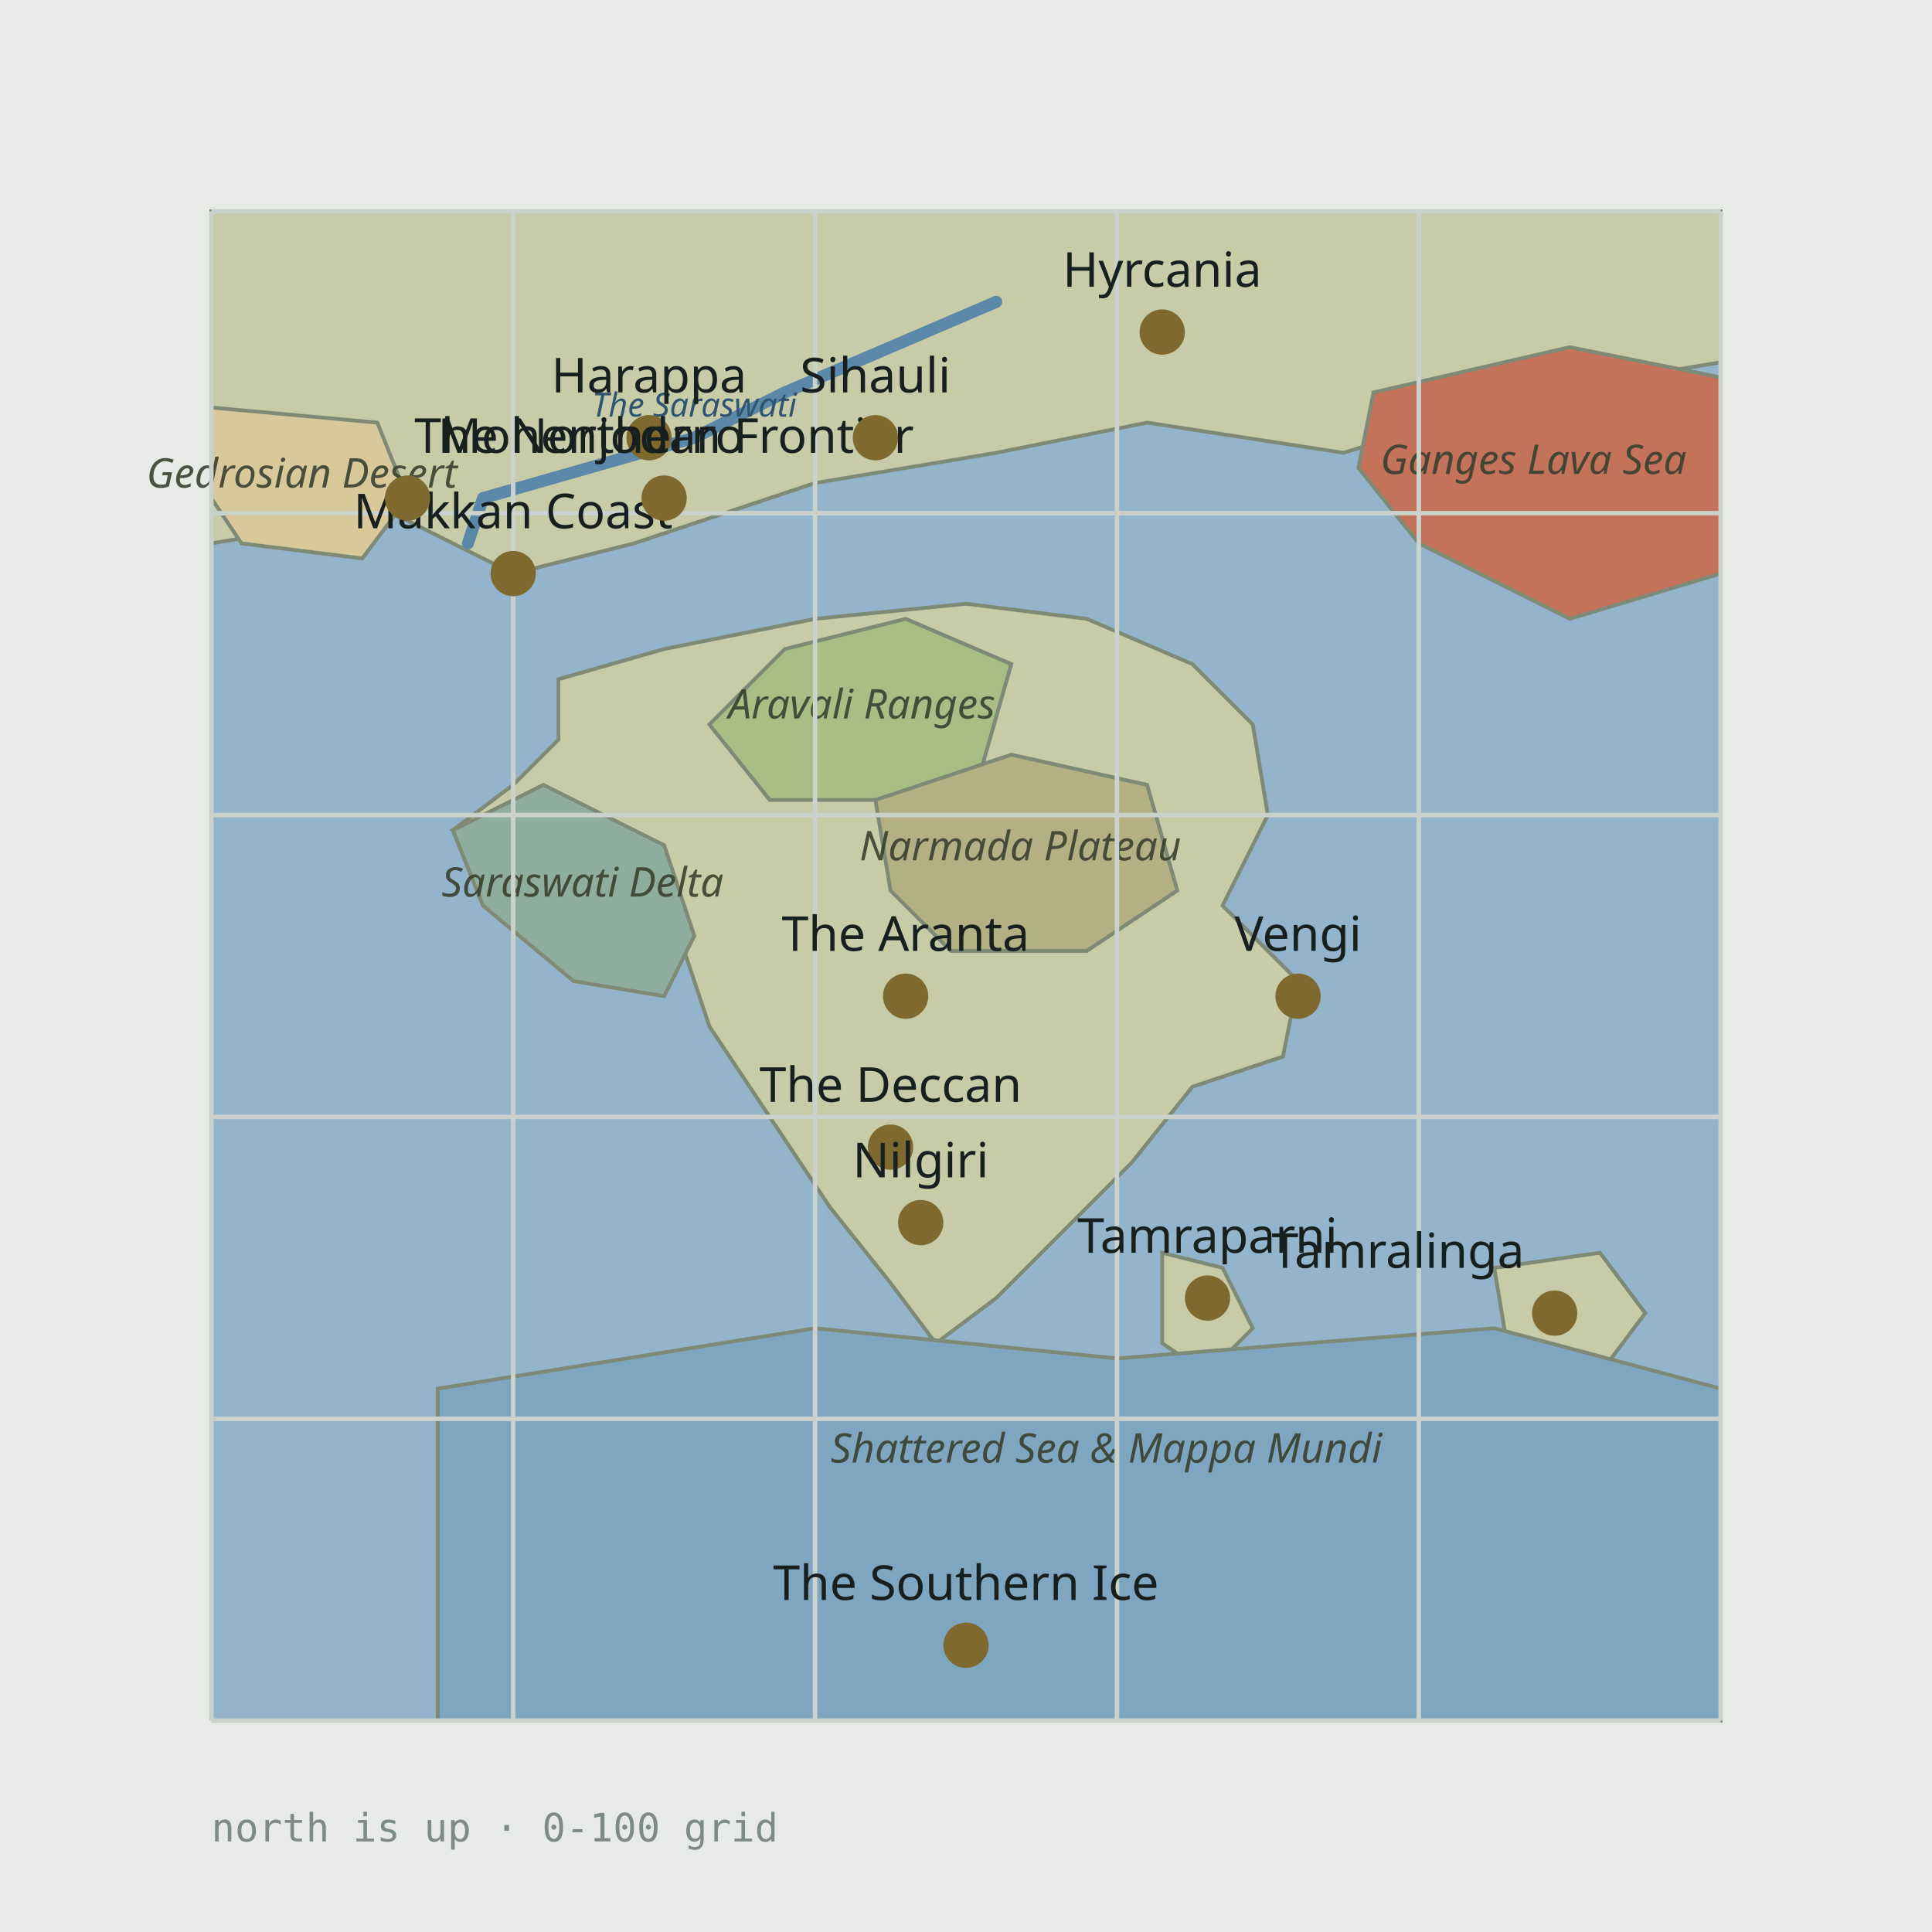
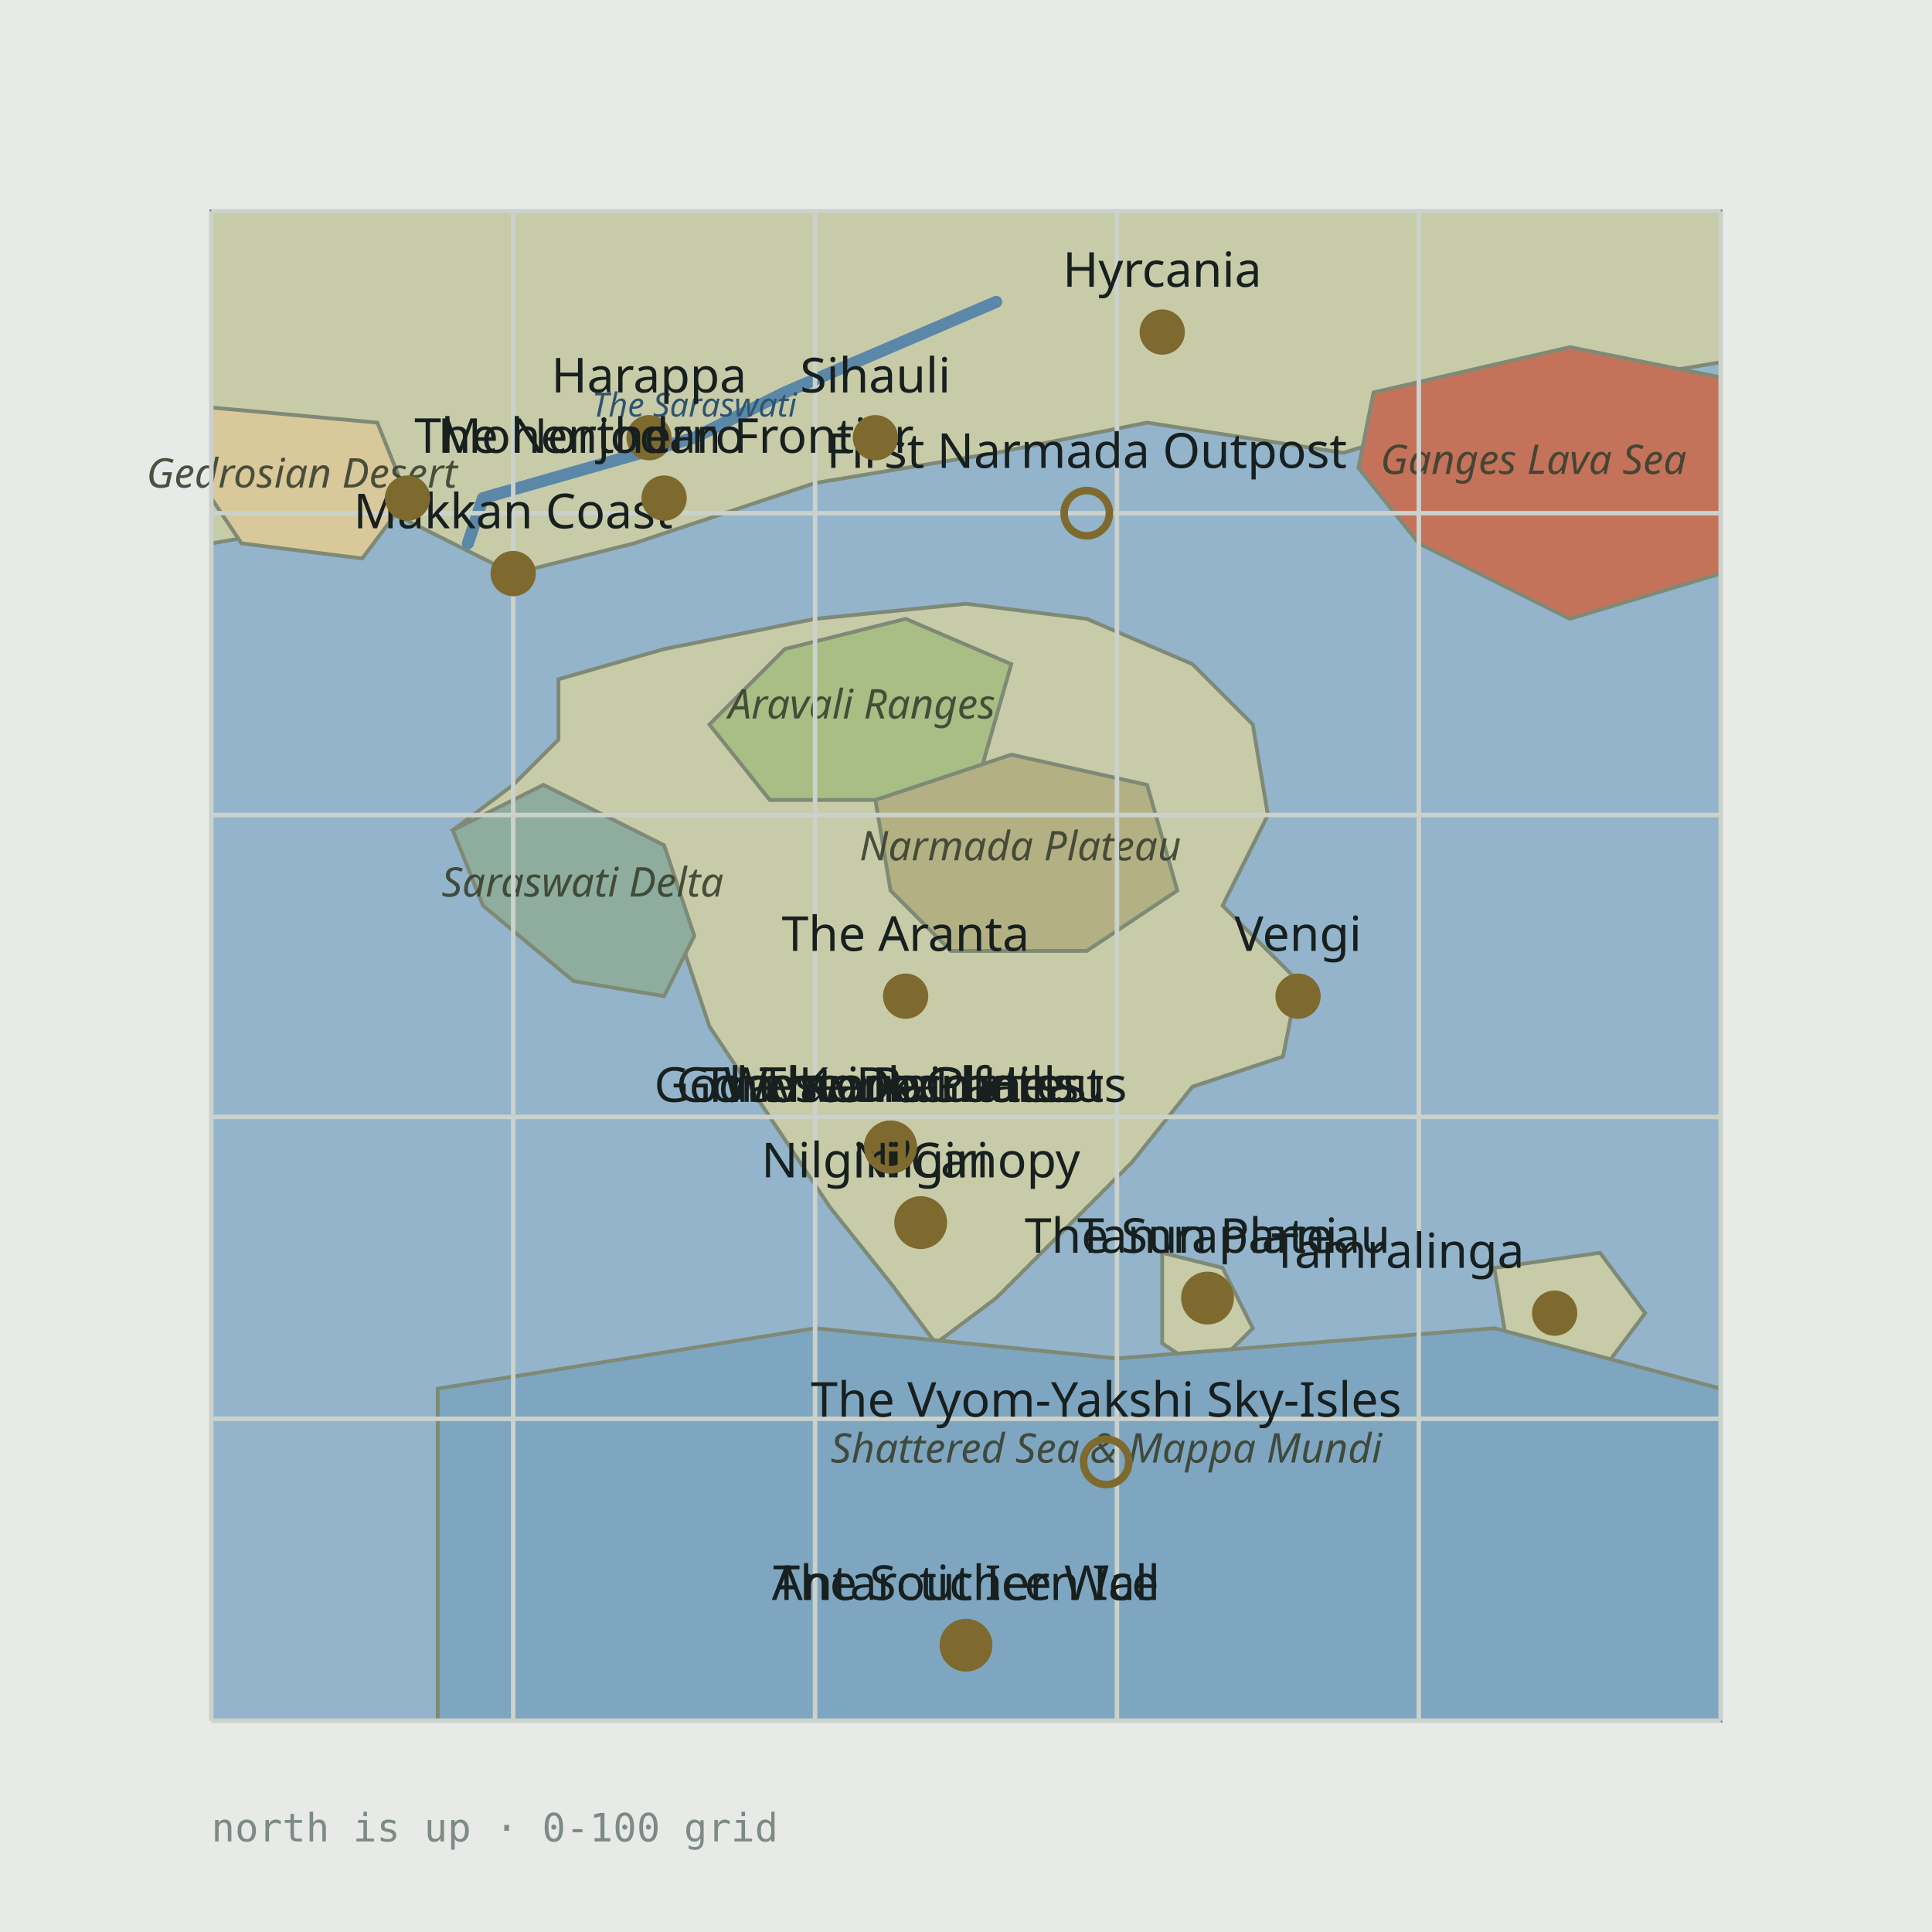
<svg xmlns="http://www.w3.org/2000/svg" viewBox="-14 -14 128 128" width="720" role="img" aria-label="Map of Era of Human Migrations">
  <style>
  .bg{fill:#E7EAE6}.grid{stroke:#CBD1CB;stroke-width:.3}.edge{stroke:#AFB8B1;stroke-width:.6}
  .dot{fill:#2C5C8F}.dot-place{fill:#7E6A2E}
+   .dot-within{fill:none;stroke:#7E6A2E;stroke-width:.5}
  .lbl{fill:#17201F;font:3.2px Archivo,sans-serif}
  .cap{fill:#7D8A86;font:2.6px 'JetBrains Mono',monospace}
  .sea{fill:#93B4CB} .land{fill:#C8CBA8}
  polygon{stroke:#7E8A76;stroke-width:.25}
  .rgn{fill:#39402F;font:2.7px Archivo,sans-serif;font-style:italic;opacity:.9}
  .course{fill:none;stroke:#5B87A8;stroke-width:.8;stroke-linejoin:round;stroke-linecap:round}
  .course-lbl{fill:#2F5470;font:2.2px Archivo,sans-serif;font-style:italic}
  .t-desert{fill:#D9C89A}.t-plains{fill:#A8BE84}.t-forest{fill:#7EA46E}.t-wetland{fill:#8FAD9E}.t-hills{fill:#B3B183}.t-mountains{fill:#A9A79C}.t-river{fill:#8FB3C4}.t-coast{fill:#D8CBA0}.t-sea{fill:#7FA6C0}.t-lava_field{fill:#C4735A}
  @media(prefers-color-scheme:dark){
   .bg{fill:#121817}.grid{stroke:#28322F}.edge{stroke:#3E4C4E}
-    .dot{fill:#74A8DA}.dot-place{fill:#CBAE6A}.lbl{fill:#E2E7E3}.cap{fill:#78857F}
+    .dot{fill:#74A8DA}.dot-place{fill:#CBAE6A}.dot-within{fill:none;stroke:#CBAE6A}   .lbl{fill:#E2E7E3}.cap{fill:#78857F}
   .sea{fill:#18242E} .land{fill:#2A3026}
   polygon{stroke:#3A4436} .rgn{fill:#9FB09A}
   .course{stroke:#6E9CBD} .course-lbl{fill:#9DBDD4}
   .t-desert{fill:#3B3524}.t-plains{fill:#2A3520}.t-forest{fill:#20301E}.t-wetland{fill:#1E2E2A}.t-hills{fill:#302E20}.t-mountains{fill:#2C2B26}.t-river{fill:#1D2E36}.t-coast{fill:#393322}.t-sea{fill:#1B2C36}.t-lava_field{fill:#3A1C15}
  }
</style>
  <rect class="bg" x="-14" y="-14" width="128" height="128" />
  <rect class="sea" x="0" y="0" width="100" height="100" />
  <polygon class="land" points="23,31 30,29 40,27 50,26 58,27 65,30 69,34 70,40 67,46 72,51 71,56 65,58 61,63 57,67 52,72 48,75 45,71 41,66 37,60 33,54 31,48 30,45 25,44 19,43 16,41 20,38 23,35" />
  <polygon class="land" points="0,0 100,0 100,10 88,12 75,16 62,14 52,16 40,18 28,22 20,24 12,20 0,22" />
  <polygon class="land" points="85,70 92,69 95,73 92,77 86,76" />
  <polygon class="land" points="63,69 67,70 69,74 66,77 63,75" />
  <polygon class="t-plains" points="33,34 38,29 46,27 53,30 51,37 44,39 37,39" />
  <text class="rgn" x="43.1" y="33.6" text-anchor="middle">Aravali Ranges</text>
  <polygon class="t-lava_field" points="77,12 90,9 100,11 100,24 90,27 80,22 76,17" />
  <text class="rgn" x="87.6" y="17.4" text-anchor="middle">Ganges Lava Sea</text>
  <polygon class="t-desert" points="0,13 11,14 13,19 10,23 2,22 0,19" />
  <text class="rgn" x="6.0" y="18.3" text-anchor="middle">Gedrosian Desert</text>
  <polygon class="t-hills" points="44,39 53,36 62,38 64,45 58,49 49,49 45,45" />
  <text class="rgn" x="53.6" y="43.0" text-anchor="middle">Narmada Plateau</text>
  <polygon class="t-wetland" points="16,41 22,38 30,42 32,48 30,52 24,51 18,46" />
  <text class="rgn" x="24.6" y="45.4" text-anchor="middle">Saraswati Delta</text>
  <polygon class="t-sea" points="15,78 40,74 60,76 85,74 100,78 100,100 15,100" />
  <text class="rgn" x="59.3" y="82.9" text-anchor="middle">Shattered Sea &amp; Mappa Mundi</text>
  <polyline class="course" points="52,6 45,9 38,12 32,15 25,17 18,19 17,22" />
  <text class="course-lbl" x="32.0" y="13.6" text-anchor="middle">The Saraswati</text>
  <line class="grid" x1="0" y1="0" x2="0" y2="100" />
  <line class="grid" x1="0" y1="0" x2="100" y2="0" />
  <line class="grid" x1="20" y1="0" x2="20" y2="100" />
  <line class="grid" x1="0" y1="20" x2="100" y2="20" />
  <line class="grid" x1="40" y1="0" x2="40" y2="100" />
  <line class="grid" x1="0" y1="40" x2="100" y2="40" />
  <line class="grid" x1="60" y1="0" x2="60" y2="100" />
  <line class="grid" x1="0" y1="60" x2="100" y2="60" />
  <line class="grid" x1="80" y1="0" x2="80" y2="100" />
  <line class="grid" x1="0" y1="80" x2="100" y2="80" />
  <line class="grid" x1="100" y1="0" x2="100" y2="100" />
  <line class="grid" x1="0" y1="100" x2="100" y2="100" />
+   <circle class="dot-place dot-within" cx="50" cy="95" r="1.5" />
+   <text class="lbl" x="50" y="92" text-anchor="middle">Antarctic Ice Wall</text>
  <circle class="dot-place" cx="46" cy="52" r="1.5" />
  <text class="lbl" x="46" y="49" text-anchor="middle">The Aranta</text>
  <circle class="dot-place" cx="45" cy="62" r="1.5" />
  <text class="lbl" x="45" y="59" text-anchor="middle">The Deccan</text>
+   <circle class="dot-place dot-within" cx="45" cy="62" r="1.5" />
+   <text class="lbl" x="45" y="59" text-anchor="middle">Godavari Rainforests</text>
+   <circle class="dot-place dot-within" cx="45" cy="62" r="1.5" />
+   <text class="lbl" x="45" y="59" text-anchor="middle">Gondwana Plateau</text>
  <circle class="dot-place" cx="29" cy="15" r="1.5" />
  <text class="lbl" x="29" y="12" text-anchor="middle">Harappa</text>
  <circle class="dot-place" cx="63" cy="8" r="1.5" />
  <text class="lbl" x="63" y="5" text-anchor="middle">Hyrcania</text>
+   <circle class="dot-place dot-within" cx="45" cy="62" r="1.5" />
+   <text class="lbl" x="45" y="59" text-anchor="middle">The Konkan Hills</text>
  <circle class="dot-place" cx="20" cy="24" r="1.5" />
  <text class="lbl" x="20" y="21" text-anchor="middle">Makkan Coast</text>
  <circle class="dot-place" cx="13" cy="19" r="1.5" />
  <text class="lbl" x="15" y="16" text-anchor="start">Mohenjodaro</text>
+   <circle class="dot-place dot-within" cx="58" cy="20" r="1.5" />
+   <text class="lbl" x="58" y="17" text-anchor="middle">First Narmada Outpost</text>
  <circle class="dot-place" cx="47" cy="67" r="1.5" />
  <text class="lbl" x="47" y="64" text-anchor="middle">Nilgiri</text>
+   <circle class="dot-place dot-within" cx="47" cy="67" r="1.5" />
+   <text class="lbl" x="47" y="64" text-anchor="middle">Nilgiri Canopy</text>
  <circle class="dot-place" cx="30" cy="19" r="1.5" />
  <text class="lbl" x="30" y="16" text-anchor="middle">The Northern Frontier</text>
+   <circle class="dot-place dot-within" cx="59.286" cy="82.857" r="1.5" />
+   <text class="lbl" x="59.286" y="79.857" text-anchor="middle">The Vyom-Yakshi Sky-Isles</text>
  <circle class="dot-place" cx="44" cy="15" r="1.5" />
  <text class="lbl" x="44" y="12" text-anchor="middle">Sihauli</text>
  <circle class="dot-place" cx="50" cy="95" r="1.5" />
  <text class="lbl" x="50" y="92" text-anchor="middle">The Southern Ice</text>
+   <circle class="dot-place dot-within" cx="66" cy="72" r="1.5" />
+   <text class="lbl" x="66" y="69" text-anchor="middle">The Sun Plateau</text>
  <circle class="dot-place" cx="89" cy="73" r="1.5" />
  <text class="lbl" x="87" y="70" text-anchor="end">Tamralinga</text>
  <circle class="dot-place" cx="66" cy="72" r="1.5" />
  <text class="lbl" x="66" y="69" text-anchor="middle">Tamraparni</text>
  <circle class="dot-place" cx="72" cy="52" r="1.5" />
  <text class="lbl" x="72" y="49" text-anchor="middle">Vengi</text>
+   <circle class="dot-place dot-within" cx="45" cy="62" r="1.5" />
+   <text class="lbl" x="45" y="59" text-anchor="middle">Western Ghats</text>
  <text class="cap" x="0" y="108">north is up · 0-100 grid</text>
</svg>
